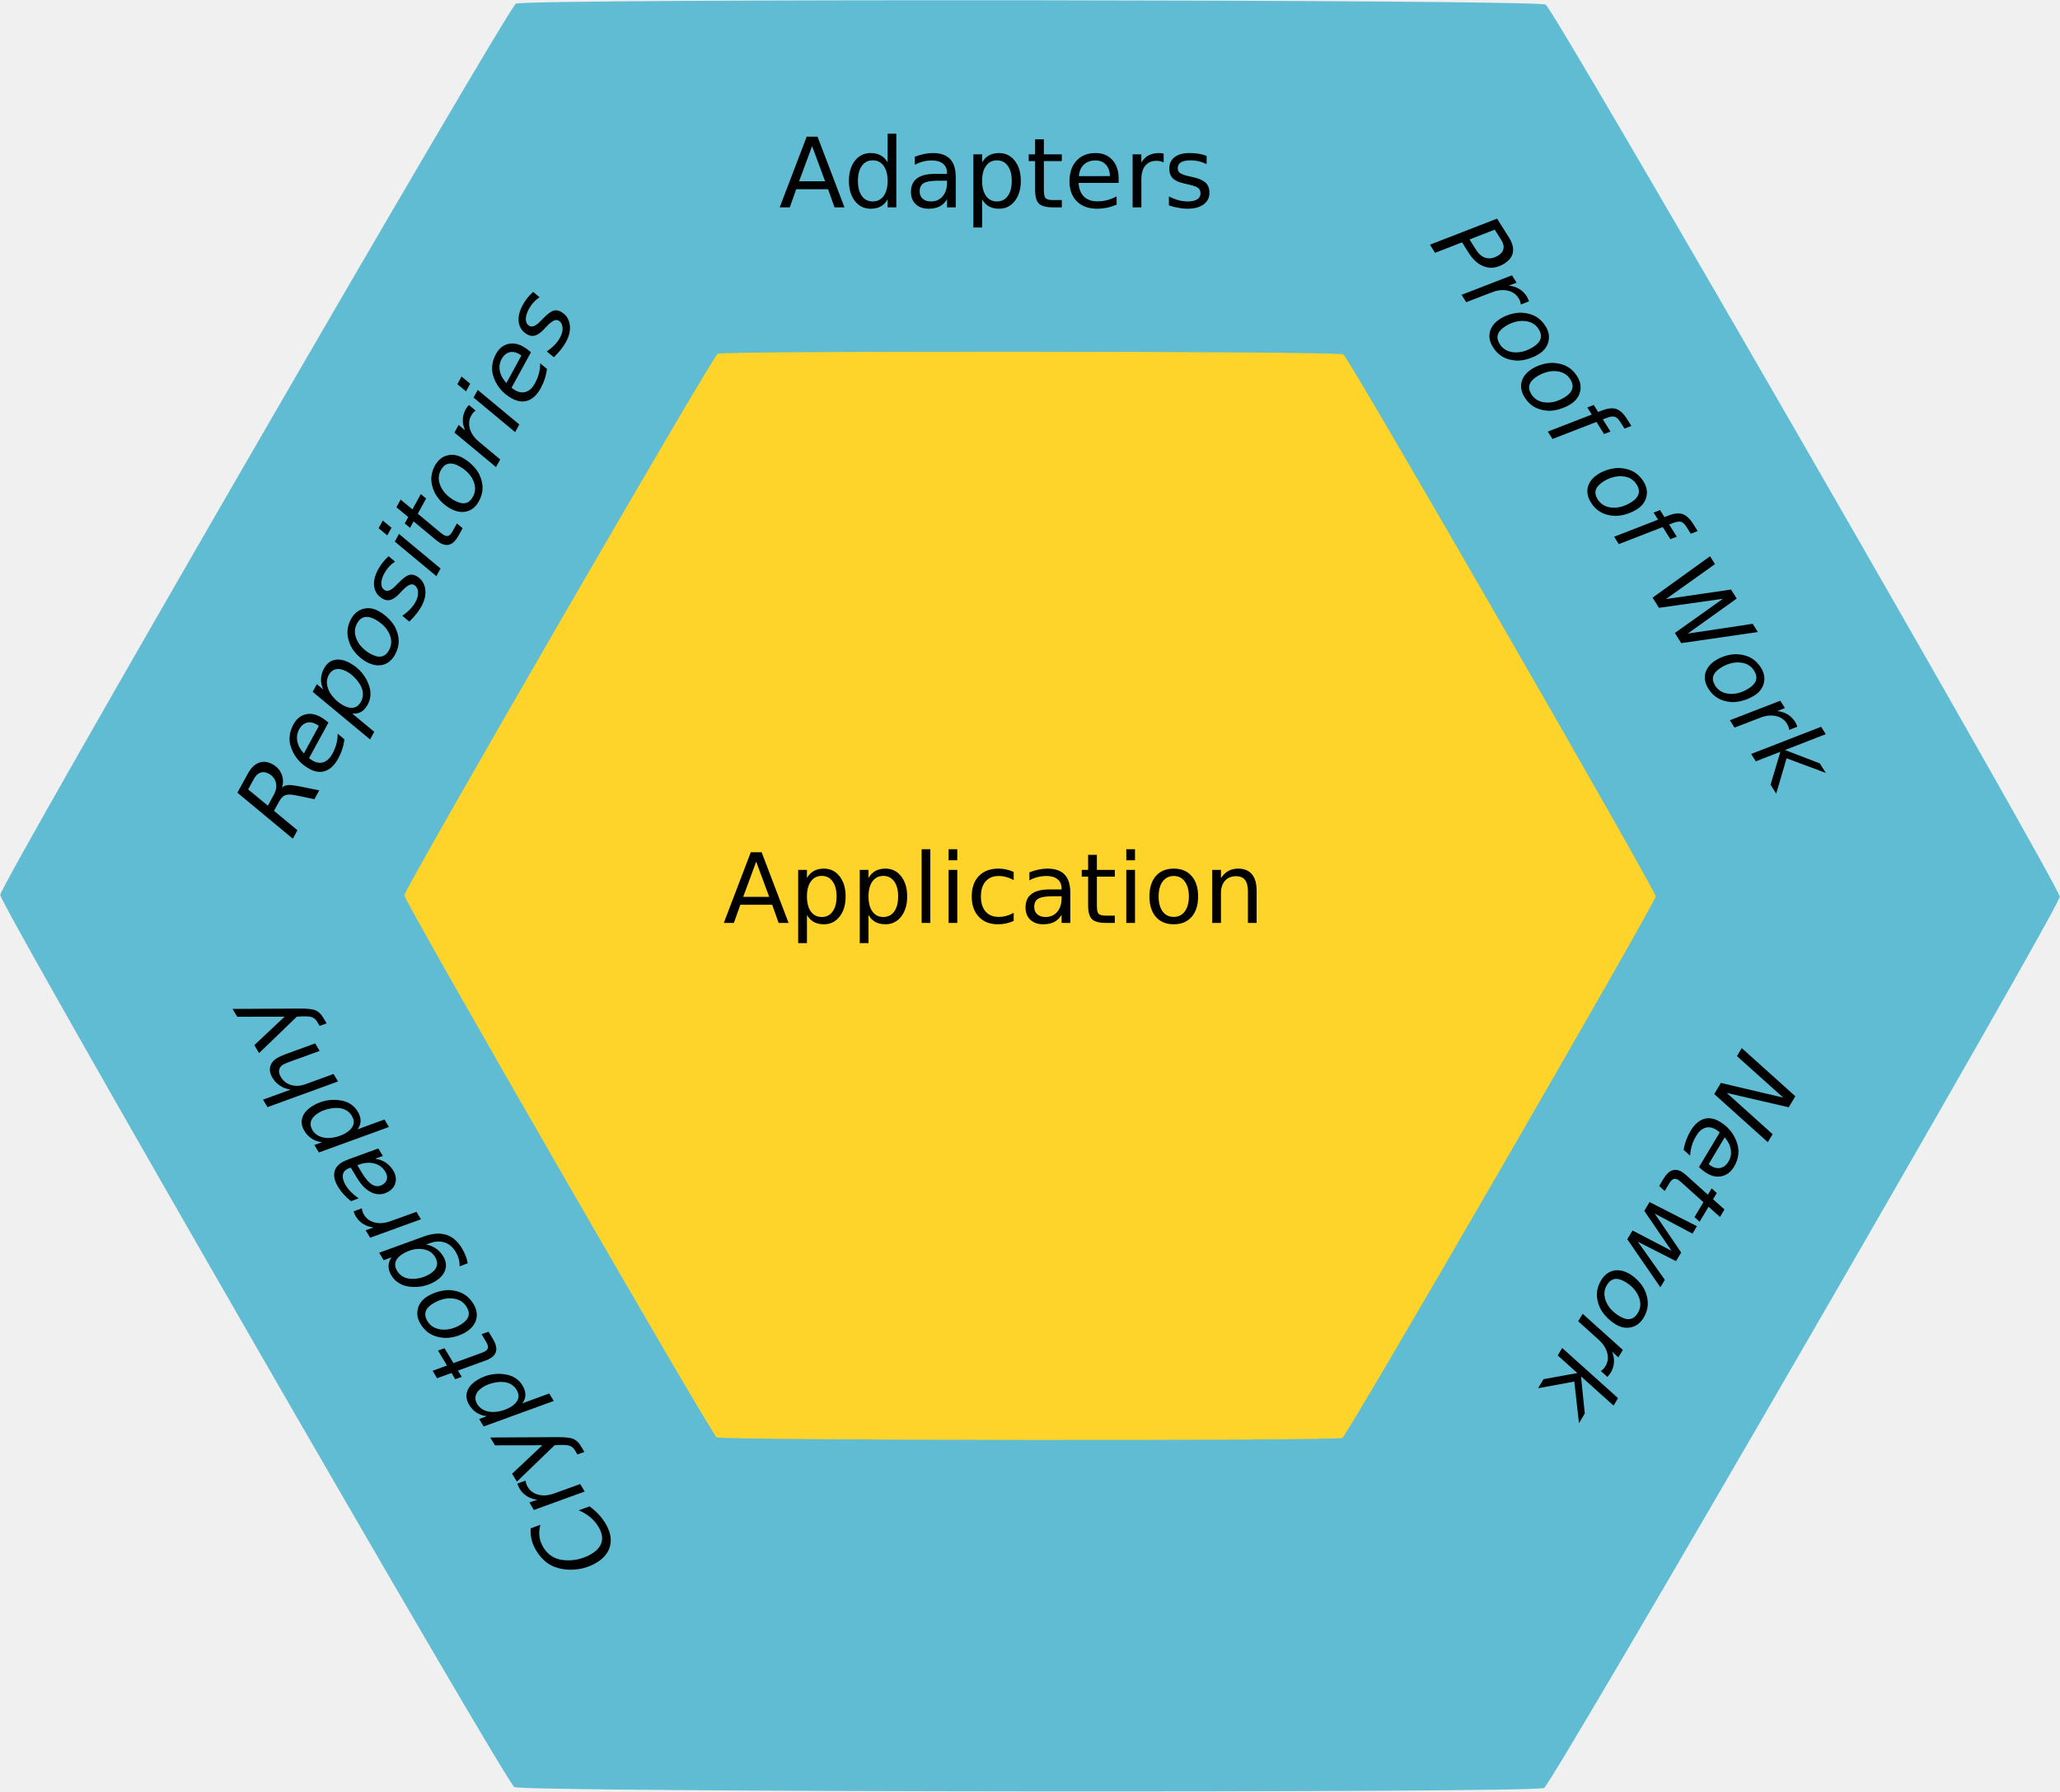
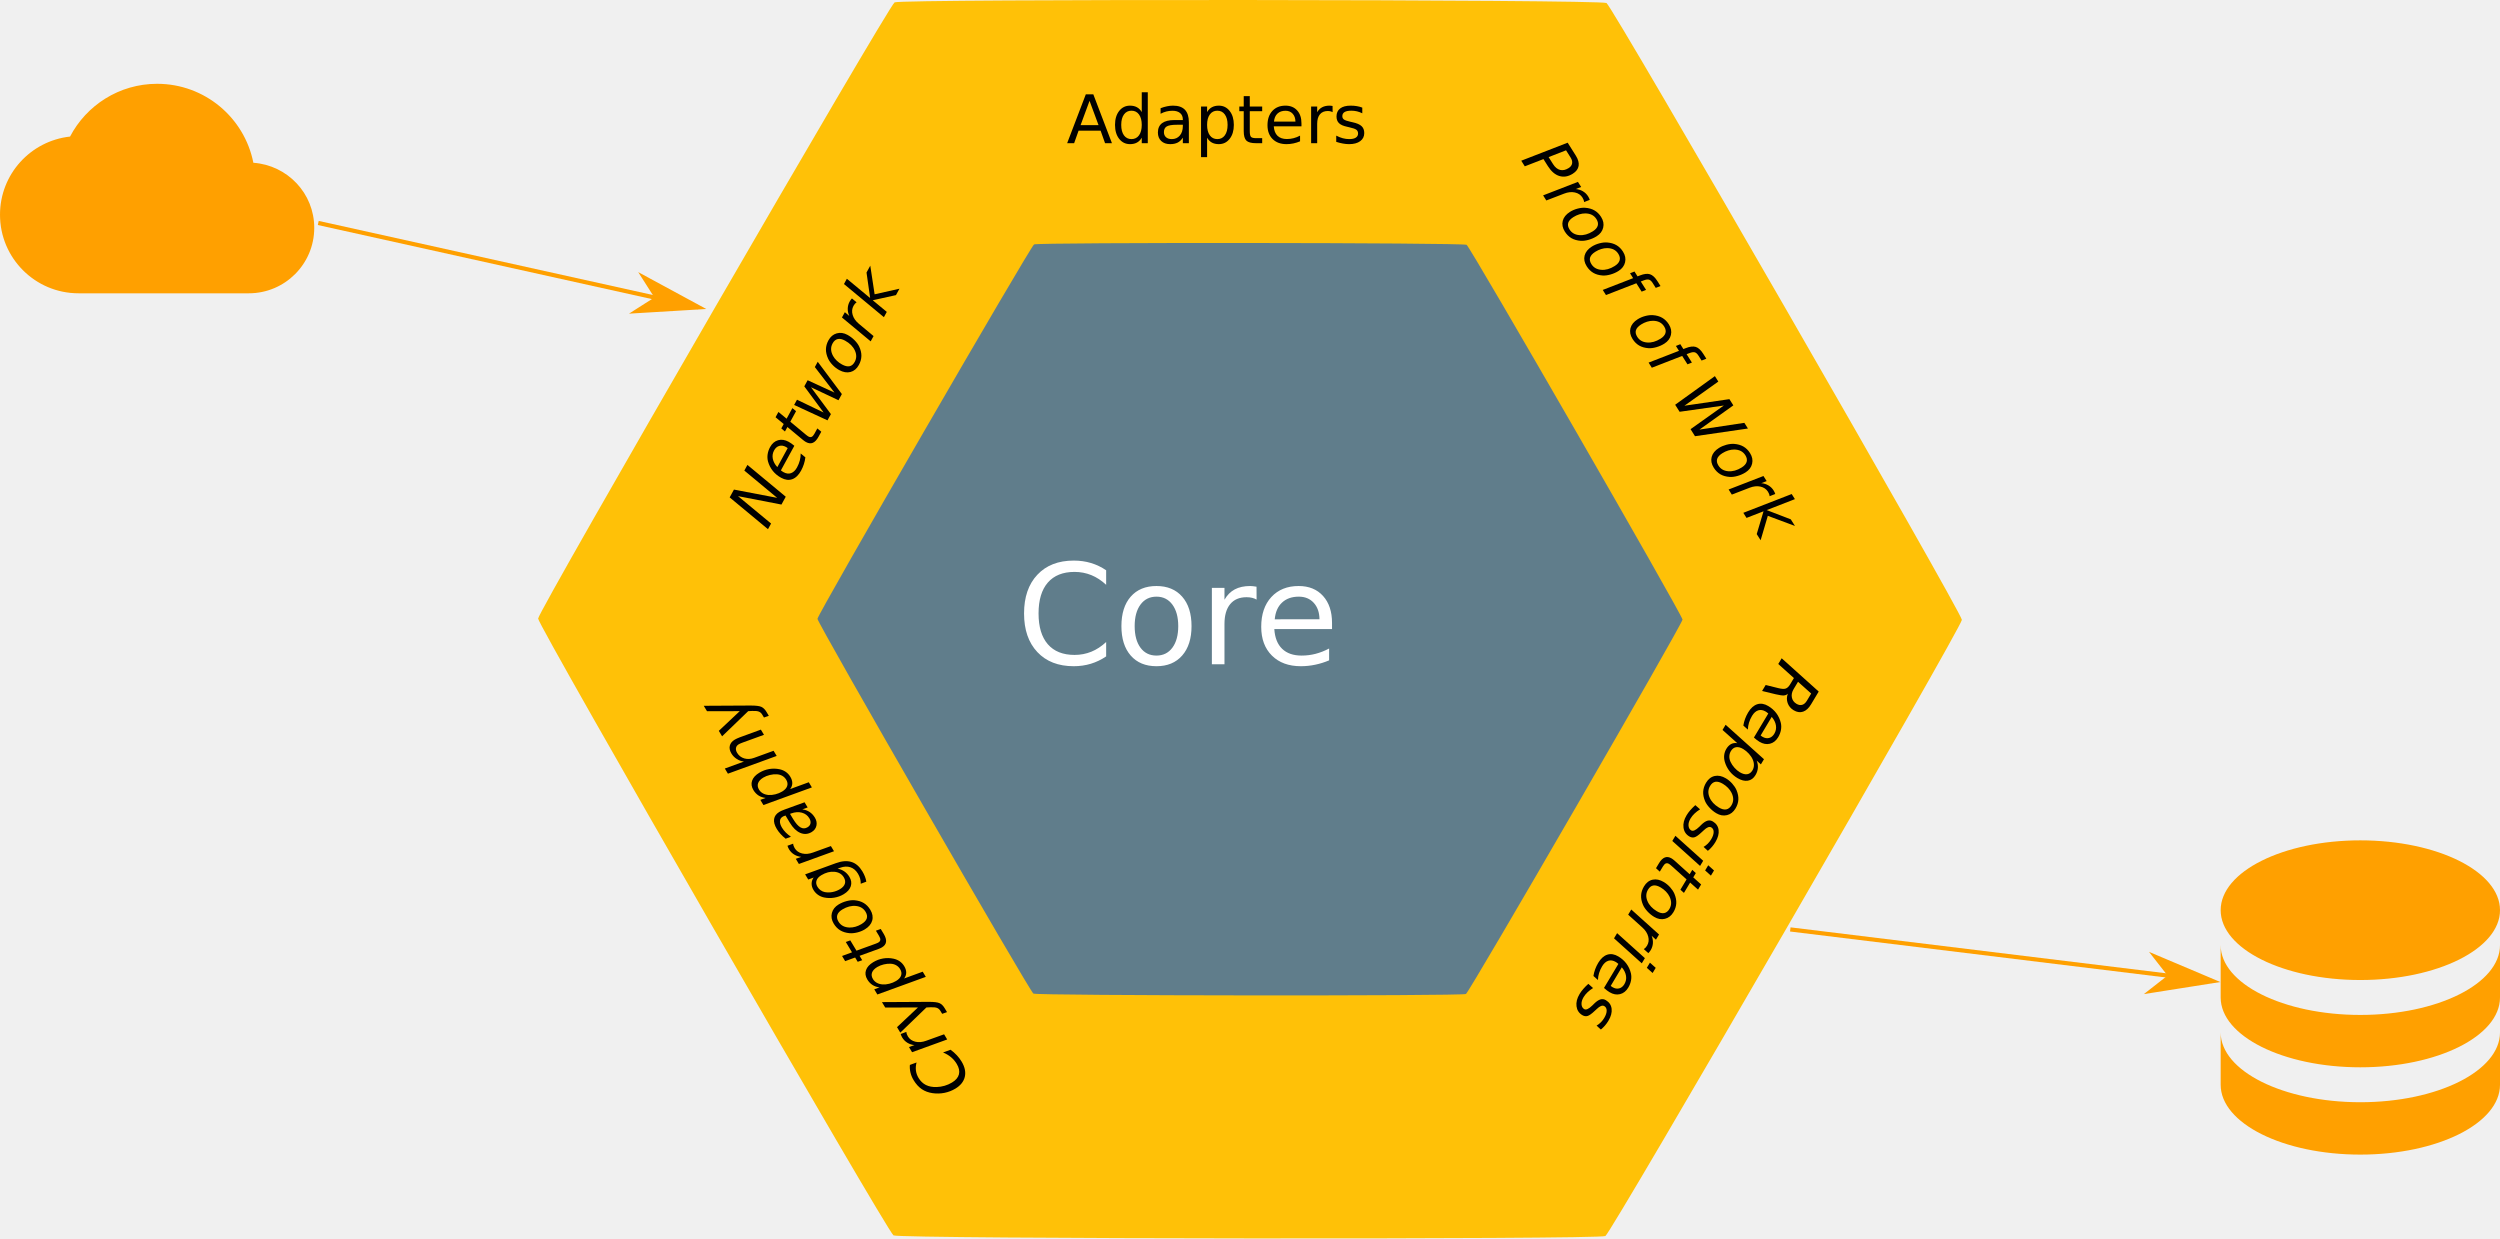
- <svg xmlns="http://www.w3.org/2000/svg" width="679.765" height="591.285" id="svg2" version="1.1">
-   <defs id="defs4" />
-   <g id="layer1" transform="translate(-18.67842,-26.21682)">
-     <path d="m 465.924,509.825 c -1.789,1.031 -204.671,0.847 -206.458,-0.187 -1.787,-1.034 -103.069,-176.827 -103.067,-178.891 0.002,-2.065 101.602,-177.674 103.391,-178.705 1.789,-1.031 204.671,-0.847 206.458,0.187 1.787,1.034 103.069,176.827 103.067,178.891 -0.002,2.065 -101.602,177.674 -103.391,178.705 z" id="path2997" style="fill:#5fbcd3;fill-opacity:1;stroke:none;stroke-width:0.1;stroke-linecap:round;stroke-linejoin:round;stroke-miterlimit:4;stroke-opacity:1;stroke-dasharray:none;stroke-dashoffset:0" transform="matrix(1.645857,0,0,1.645857,-238.6498,-222.81)" />
-     <path style="fill:#ffd42a;fill-opacity:1;stroke:none;stroke-width:0.1;stroke-linecap:round;stroke-linejoin:round;stroke-miterlimit:4;stroke-dasharray:none;stroke-dashoffset:0;stroke-opacity:1" id="path2985" d="m 465.924,509.825 c -1.789,1.031 -204.671,0.847 -206.458,-0.187 -1.787,-1.034 -103.069,-176.827 -103.067,-178.891 0.002,-2.065 101.602,-177.674 103.391,-178.705 1.789,-1.031 204.671,-0.847 206.458,0.187 1.787,1.034 103.069,176.827 103.067,178.891 -0.002,2.065 -101.602,177.674 -103.391,178.705 z" transform="translate(-4.295992,-9.074256)" />
-     <text xml:space="preserve" style="font-style:normal;font-variant:normal;font-weight:normal;font-stretch:normal;font-size:18px;line-height:125%;font-family:Constantia;-inkscape-font-specification:Constantia;text-align:center;letter-spacing:0px;word-spacing:0px;text-anchor:middle;fill:#000000;fill-opacity:1;stroke:none" x="358.366" y="330.797" id="text2987">
-       <tspan x="358.366" y="330.797" id="tspan2995" style="font-style:normal;font-variant:normal;font-weight:normal;font-stretch:normal;font-size:32px;font-family:'Bitstream Vera Sans';-inkscape-font-specification:'Bitstream Vera Sans'">Application</tspan>
-     </text>
-     <text id="text2999" y="94.648" x="359.225" style="font-size:18px;font-style:normal;font-variant:normal;font-weight:normal;font-stretch:normal;text-align:center;line-height:125%;letter-spacing:0px;word-spacing:0px;text-anchor:middle;fill:#000000;fill-opacity:1;stroke:none;font-family:Constantia;-inkscape-font-specification:Constantia" xml:space="preserve">
-       <tspan style="font-size:32px;font-style:normal;font-variant:normal;font-weight:normal;font-stretch:normal;font-family:Bitstream Vera Sans;-inkscape-font-specification:Bitstream Vera Sans" id="tspan3003" y="94.648" x="359.225">Adapters</tspan>
-     </text>
-     <text xml:space="preserve" style="font-style:normal;font-variant:normal;font-weight:normal;font-stretch:normal;font-size:18px;line-height:125%;font-family:Constantia;-inkscape-font-specification:Constantia;text-align:center;letter-spacing:0px;word-spacing:0px;text-anchor:middle;fill:#000000;fill-opacity:1;stroke:none" x="-100.756" y="246.523" id="text3042" transform="matrix(0.4797051,-0.8774298,0.8774298,0.4797051,0,0)">
-       <tspan x="-100.756" y="246.523" id="tspan3044" style="font-style:oblique;font-variant:normal;font-weight:normal;font-stretch:normal;font-size:32px;font-family:'Bitstream Vera Sans';-inkscape-font-specification:'Bitstream Vera Sans Oblique';text-align:center;text-anchor:middle">Repositories</tspan>
-     </text>
-     <text transform="matrix(0.5334537,0.8458293,-0.8458293,0.5334537,0,0)" id="text3046" y="-357.845" x="471.478" style="font-size:18px;font-style:normal;font-variant:normal;font-weight:normal;font-stretch:normal;text-align:center;line-height:125%;letter-spacing:0px;word-spacing:0px;text-anchor:middle;fill:#000000;fill-opacity:1;stroke:none;font-family:Constantia;-inkscape-font-specification:Constantia" xml:space="preserve">
-       <tspan style="font-size:32px;font-style:oblique;font-variant:normal;font-weight:normal;font-stretch:normal;font-family:Bitstream Vera Sans;-inkscape-font-specification:Bitstream Vera Sans Oblique" y="-357.845" x="471.478" id="tspan3050">Proof of Work</tspan>
-     </text>
-     <text transform="matrix(-0.5153697,-0.856968,0.856968,-0.5153697,0,0)" id="text3054" y="-85.847" x="-455.384" style="font-style:normal;font-variant:normal;font-weight:normal;font-stretch:normal;font-size:18px;line-height:125%;font-family:Constantia;-inkscape-font-specification:Constantia;text-align:center;letter-spacing:0px;word-spacing:0px;text-anchor:middle;fill:#000000;fill-opacity:1;stroke:none" xml:space="preserve">
-       <tspan style="font-style:oblique;font-variant:normal;font-weight:normal;font-stretch:normal;font-size:32px;font-family:'Bitstream Vera Sans';-inkscape-font-specification:'Bitstream Vera Sans Oblique'" id="tspan3056" y="-85.847" x="-455.384">Cryptography</tspan>
-     </text>
-     <text xml:space="preserve" style="font-size:18px;font-style:normal;font-variant:normal;font-weight:normal;font-stretch:normal;text-align:center;line-height:125%;letter-spacing:0px;word-spacing:0px;text-anchor:middle;fill:#000000;fill-opacity:1;stroke:none;font-family:Constantia;-inkscape-font-specification:Constantia" x="92.096" y="-700.292" id="text3058" transform="matrix(-0.5136588,0.8579946,-0.8579946,-0.5136588,0,0)">
-       <tspan id="tspan3060" x="92.096" y="-700.292" style="font-size:32px;font-style:oblique;font-variant:normal;font-weight:normal;font-stretch:normal;font-family:Bitstream Vera Sans;-inkscape-font-specification:Bitstream Vera Sans Oblique">Network</tspan>
-     </text>
+ <svg xmlns="http://www.w3.org/2000/svg" width="1193.313" height="591.121" id="svg2" version="1.1">
+   <defs id="defs4">
+     <marker orient="auto" refY="0.0" refX="0.0" id="Arrow1Lend" style="overflow:visible;">
+       <path id="path4206" d="M 0.0,0.0 L 5.0,-5.0 L -12.5,0.0 L 5.0,5.0 L 0.0,0.0 z " style="fill-rule:evenodd;stroke:#ffa000;stroke-width:1pt;stroke-opacity:1;fill:#ffa000;fill-opacity:1" transform="scale(0.8) rotate(180) translate(12.5,0)" />
+     </marker>
+     <marker orient="auto" refY="0.0" refX="0.0" id="Arrow1Lstart" style="overflow:visible">
+       <path id="path4203" d="M 0.0,0.0 L 5.0,-5.0 L -12.5,0.0 L 5.0,5.0 L 0.0,0.0 z " style="fill-rule:evenodd;stroke:#ffa000;stroke-width:1pt;stroke-opacity:1;fill:#ffa000;fill-opacity:1" transform="scale(0.8) translate(12.5,0)" />
+     </marker>
+   </defs>
+   <g id="layer1" transform="translate(240.5501,-26.29911)">
+     <g id="g4177" transform="translate(-2.454629,4.1806337e-6)">
+       <path transform="matrix(1.645857,0,0,1.645857,-238.6498,-222.81)" style="fill:#ffc107;fill-opacity:1;stroke:none;stroke-width:0.1;stroke-linecap:round;stroke-linejoin:round;stroke-miterlimit:4;stroke-dasharray:none;stroke-dashoffset:0;stroke-opacity:1" id="path2997" d="m 465.924,509.825 c -1.789,1.031 -204.671,0.847 -206.458,-0.187 -1.787,-1.034 -103.069,-176.827 -103.067,-178.891 0.002,-2.065 101.602,-177.674 103.391,-178.705 1.789,-1.031 204.671,-0.847 206.458,0.187 1.787,1.034 103.069,176.827 103.067,178.891 -0.002,2.065 -101.602,177.674 -103.391,178.705 z" />
+       <path transform="translate(-4.295992,-9.074256)" d="m 465.924,509.825 c -1.789,1.031 -204.671,0.847 -206.458,-0.187 -1.787,-1.034 -103.069,-176.827 -103.067,-178.891 0.002,-2.065 101.602,-177.674 103.391,-178.705 1.789,-1.031 204.671,-0.847 206.458,0.187 1.787,1.034 103.069,176.827 103.067,178.891 -0.002,2.065 -101.602,177.674 -103.391,178.705 z" id="path2985" style="fill:#607d8b;fill-opacity:1;stroke:none;stroke-width:0.1;stroke-linecap:round;stroke-linejoin:round;stroke-miterlimit:4;stroke-dasharray:none;stroke-dashoffset:0;stroke-opacity:1" />
+       <text id="text2987" y="343.366" x="358.239" style="font-style:normal;font-variant:normal;font-weight:normal;font-stretch:normal;font-size:37.502px;line-height:125%;font-family:Constantia;-inkscape-font-specification:Constantia;text-align:center;letter-spacing:0px;word-spacing:0px;text-anchor:middle;fill:#ffffff;fill-opacity:1;stroke:none" xml:space="preserve">
+         <tspan style="font-style:normal;font-variant:normal;font-weight:normal;font-stretch:normal;font-size:66.669px;font-family:'Bitstream Vera Sans';-inkscape-font-specification:'Bitstream Vera Sans';fill:#ffffff" id="tspan2995" y="343.366" x="358.239">Core</tspan>
+       </text>
+       <text xml:space="preserve" style="font-style:normal;font-variant:normal;font-weight:normal;font-stretch:normal;font-size:18px;line-height:125%;font-family:Constantia;-inkscape-font-specification:Constantia;text-align:center;letter-spacing:0px;word-spacing:0px;text-anchor:middle;fill:#000000;fill-opacity:1;stroke:none" x="359.225" y="94.648" id="text2999">
+         <tspan x="359.225" y="94.648" id="tspan3003" style="font-style:normal;font-variant:normal;font-weight:normal;font-stretch:normal;font-size:32px;font-family:'Bitstream Vera Sans';-inkscape-font-specification:'Bitstream Vera Sans';fill:#000000">Adapters</tspan>
+       </text>
+       <text transform="matrix(0.4797051,-0.8774298,0.8774298,0.4797051,0,0)" id="text3042" y="246.523" x="-100.756" style="font-style:normal;font-variant:normal;font-weight:normal;font-stretch:normal;font-size:18px;line-height:125%;font-family:Constantia;-inkscape-font-specification:Constantia;text-align:center;letter-spacing:0px;word-spacing:0px;text-anchor:middle;fill:#000000;fill-opacity:1;stroke:none" xml:space="preserve">
+         <tspan style="font-style:oblique;font-variant:normal;font-weight:normal;font-stretch:normal;font-size:32px;font-family:'Bitstream Vera Sans';-inkscape-font-specification:'Bitstream Vera Sans Oblique';text-align:center;text-anchor:middle;fill:#000000" id="tspan3044" y="246.523" x="-100.756">Network</tspan>
+       </text>
+       <text xml:space="preserve" style="font-style:normal;font-variant:normal;font-weight:normal;font-stretch:normal;font-size:18px;line-height:125%;font-family:Constantia;-inkscape-font-specification:Constantia;text-align:center;letter-spacing:0px;word-spacing:0px;text-anchor:middle;fill:#000000;fill-opacity:1;stroke:none" x="471.478" y="-357.845" id="text3046" transform="matrix(0.5334537,0.8458293,-0.8458293,0.5334537,0,0)">
+         <tspan id="tspan3050" x="471.478" y="-357.845" style="font-style:oblique;font-variant:normal;font-weight:normal;font-stretch:normal;font-size:32px;font-family:'Bitstream Vera Sans';-inkscape-font-specification:'Bitstream Vera Sans Oblique';fill:#000000">Proof of Work</tspan>
+       </text>
+       <text xml:space="preserve" style="font-style:normal;font-variant:normal;font-weight:normal;font-stretch:normal;font-size:18px;line-height:125%;font-family:Constantia;-inkscape-font-specification:Constantia;text-align:center;letter-spacing:0px;word-spacing:0px;text-anchor:middle;fill:#000000;fill-opacity:1;stroke:none" x="-455.384" y="-85.847" id="text3054" transform="matrix(-0.5153697,-0.856968,0.856968,-0.5153697,0,0)">
+         <tspan x="-455.384" y="-85.847" id="tspan3056" style="font-style:oblique;font-variant:normal;font-weight:normal;font-stretch:normal;font-size:32px;font-family:'Bitstream Vera Sans';-inkscape-font-specification:'Bitstream Vera Sans Oblique';fill:#000000">Cryptography</tspan>
+       </text>
+       <text transform="matrix(-0.5136588,0.8579946,-0.8579946,-0.5136588,0,0)" id="text3058" y="-700.292" x="92.096" style="font-style:normal;font-variant:normal;font-weight:normal;font-stretch:normal;font-size:18px;line-height:125%;font-family:Constantia;-inkscape-font-specification:Constantia;text-align:center;letter-spacing:0px;word-spacing:0px;text-anchor:middle;fill:#000000;fill-opacity:1;stroke:none" xml:space="preserve">
+         <tspan style="font-style:oblique;font-variant:normal;font-weight:normal;font-stretch:normal;font-size:32px;font-family:'Bitstream Vera Sans';-inkscape-font-specification:'Bitstream Vera Sans Oblique';fill:#000000" y="-700.292" x="92.096" id="tspan3060">Repositories</tspan>
+       </text>
+     </g>
+     <path d="m 886.096,427.42 c -36.833,0 -66.667,14.917 -66.667,33.333 0,18.417 29.833,33.333 66.667,33.333 36.834,0 66.667,-14.917 66.667,-33.333 0,-18.417 -29.833,-33.333 -66.667,-33.333 m -66.667,50 0,25 c 0,18.417 29.833,33.333 66.667,33.333 36.834,0 66.667,-14.917 66.667,-33.333 l 0,-25 c 0,18.417 -29.833,33.333 -66.667,33.333 -36.833,0 -66.667,-14.917 -66.667,-33.333 m 0,41.667 0,25 c 0,18.417 29.833,33.333 66.667,33.333 36.834,0 66.667,-14.917 66.667,-33.333 l 0,-25 c 0,18.417 -29.833,33.333 -66.667,33.333 -36.833,0 -66.667,-14.917 -66.667,-33.333 z" id="path4" style="fill:#ffa000;fill-opacity:1" />
+     <path d="m -119.613,103.987 c -4.25,-21.5 -23.188,-37.688 -45.938,-37.688 -18.062,0 -33.75,10.25 -41.562,25.188 -18.812,2.062 -33.438,17.938 -33.438,37.313 a 37.5,37.5 0 0 0 37.5,37.5 l 81.25,0 a 31.25,31.25 0 0 0 31.25,-31.25 c 0,-16.5 -12.812,-29.875 -29.062,-31.062 z" id="path4-0" style="fill:#ffa000;fill-opacity:1" />
+     <path style="fill:none;fill-rule:evenodd;stroke:#ffa000;stroke-width:2;stroke-linecap:butt;stroke-linejoin:miter;stroke-miterlimit:4;stroke-dasharray:none;stroke-opacity:1;marker-end:url(#Arrow1Lend)" d="M -88.635,132.727 92.8,172.953" id="path4195" />
+     <path style="fill:none;fill-rule:evenodd;stroke:#ffa000;stroke-width:2;stroke-linecap:butt;stroke-linejoin:miter;stroke-miterlimit:4;stroke-dasharray:none;stroke-opacity:1;marker-start:url(#Arrow1Lstart)" d="M 815.43,494.576 613.998,469.937" id="path4197" />
  </g>
</svg>
